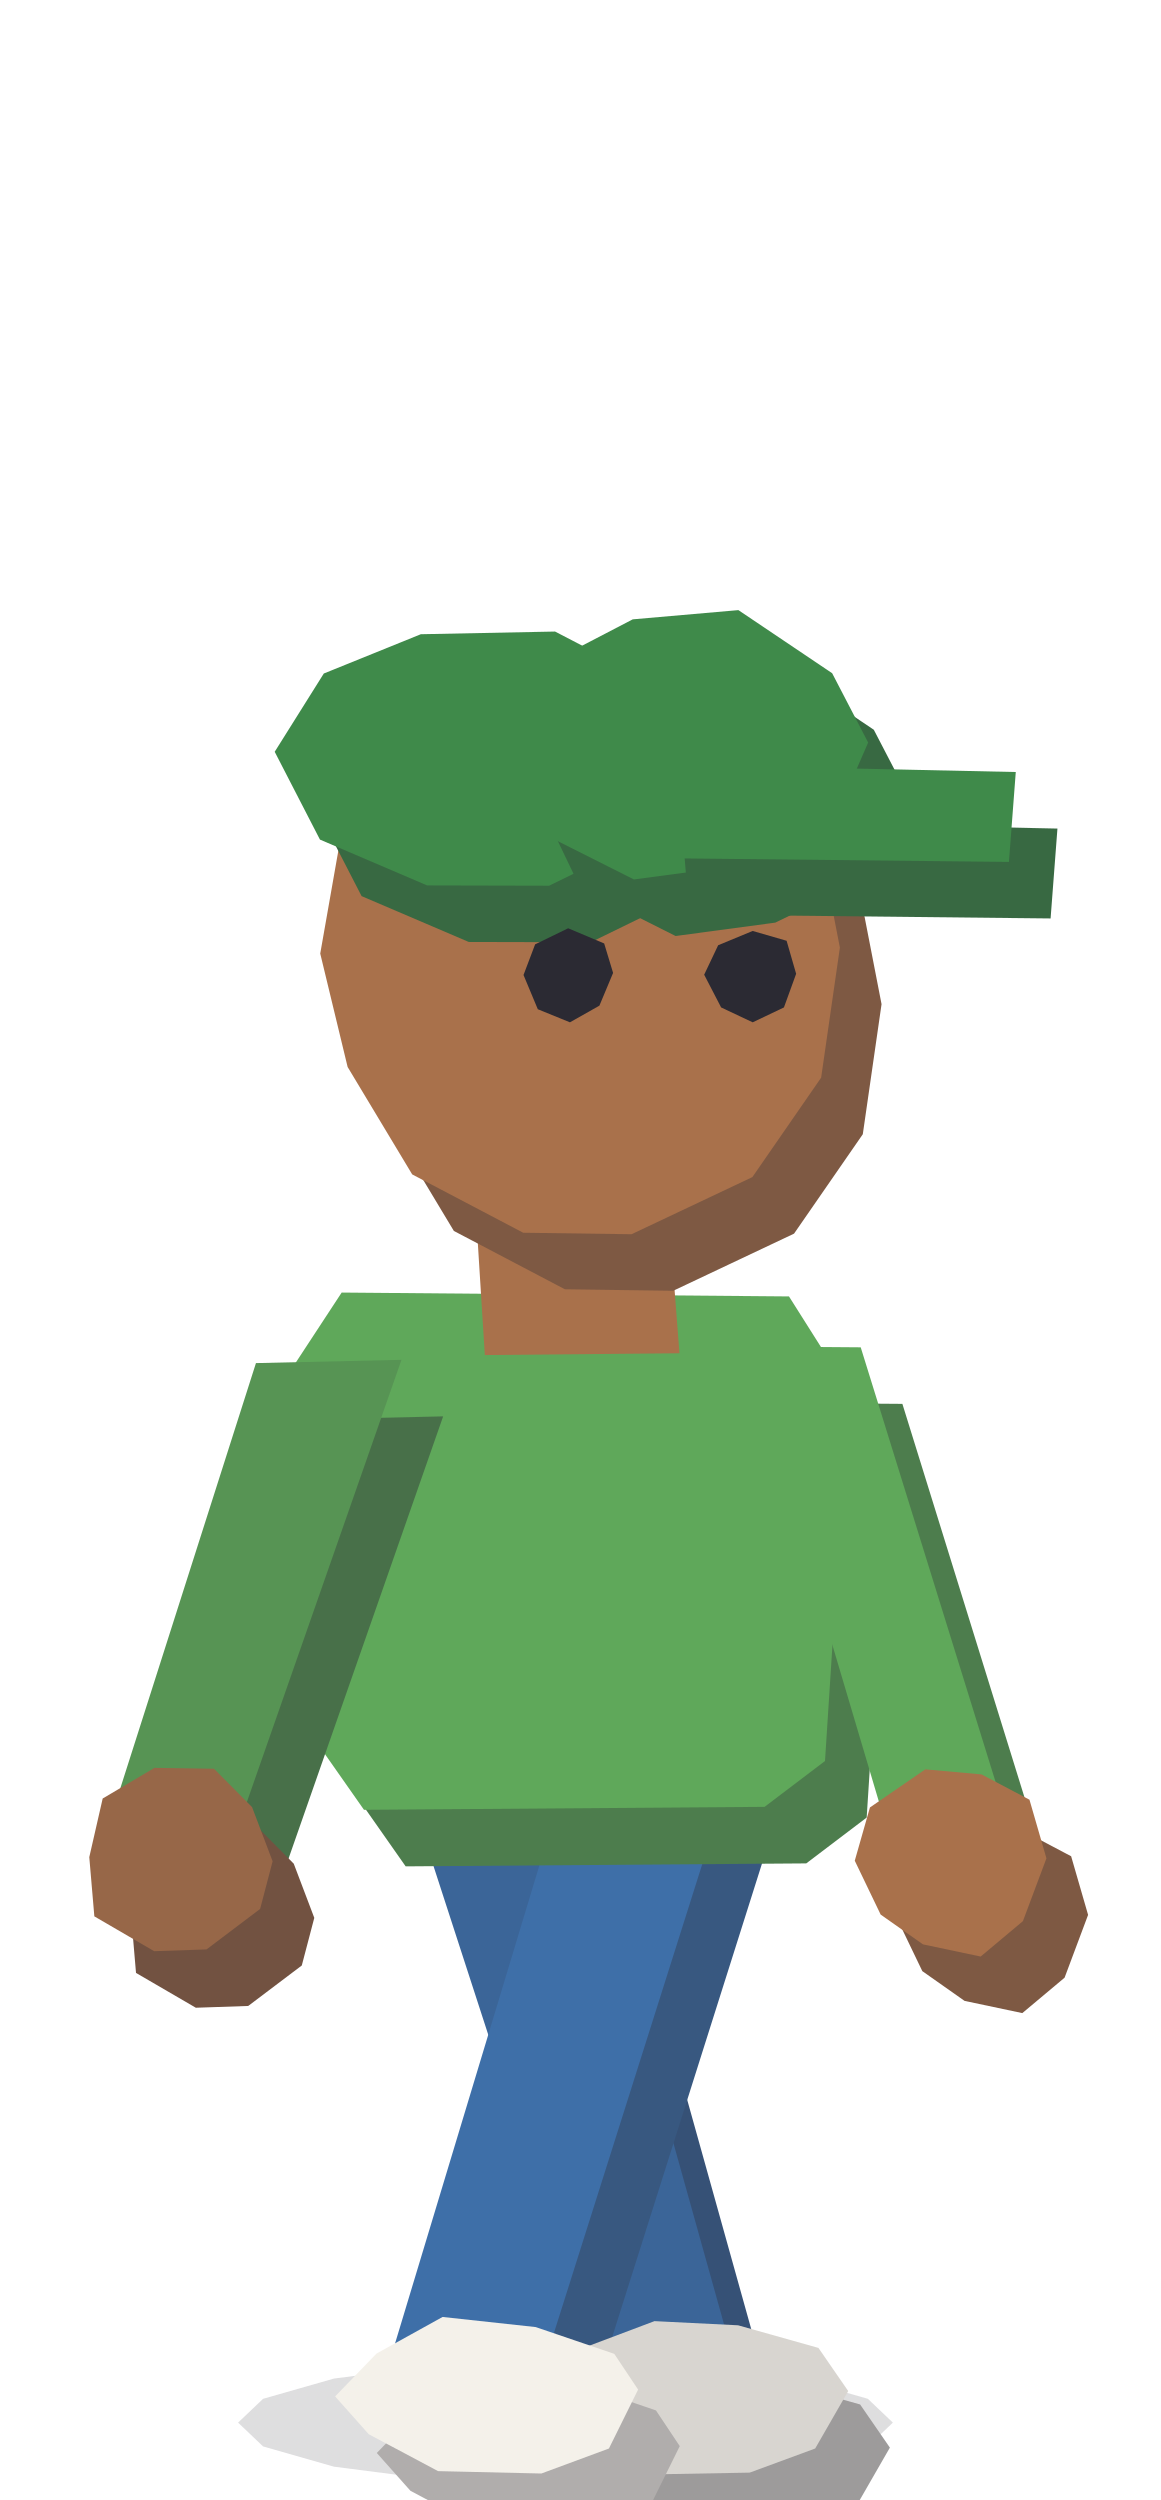
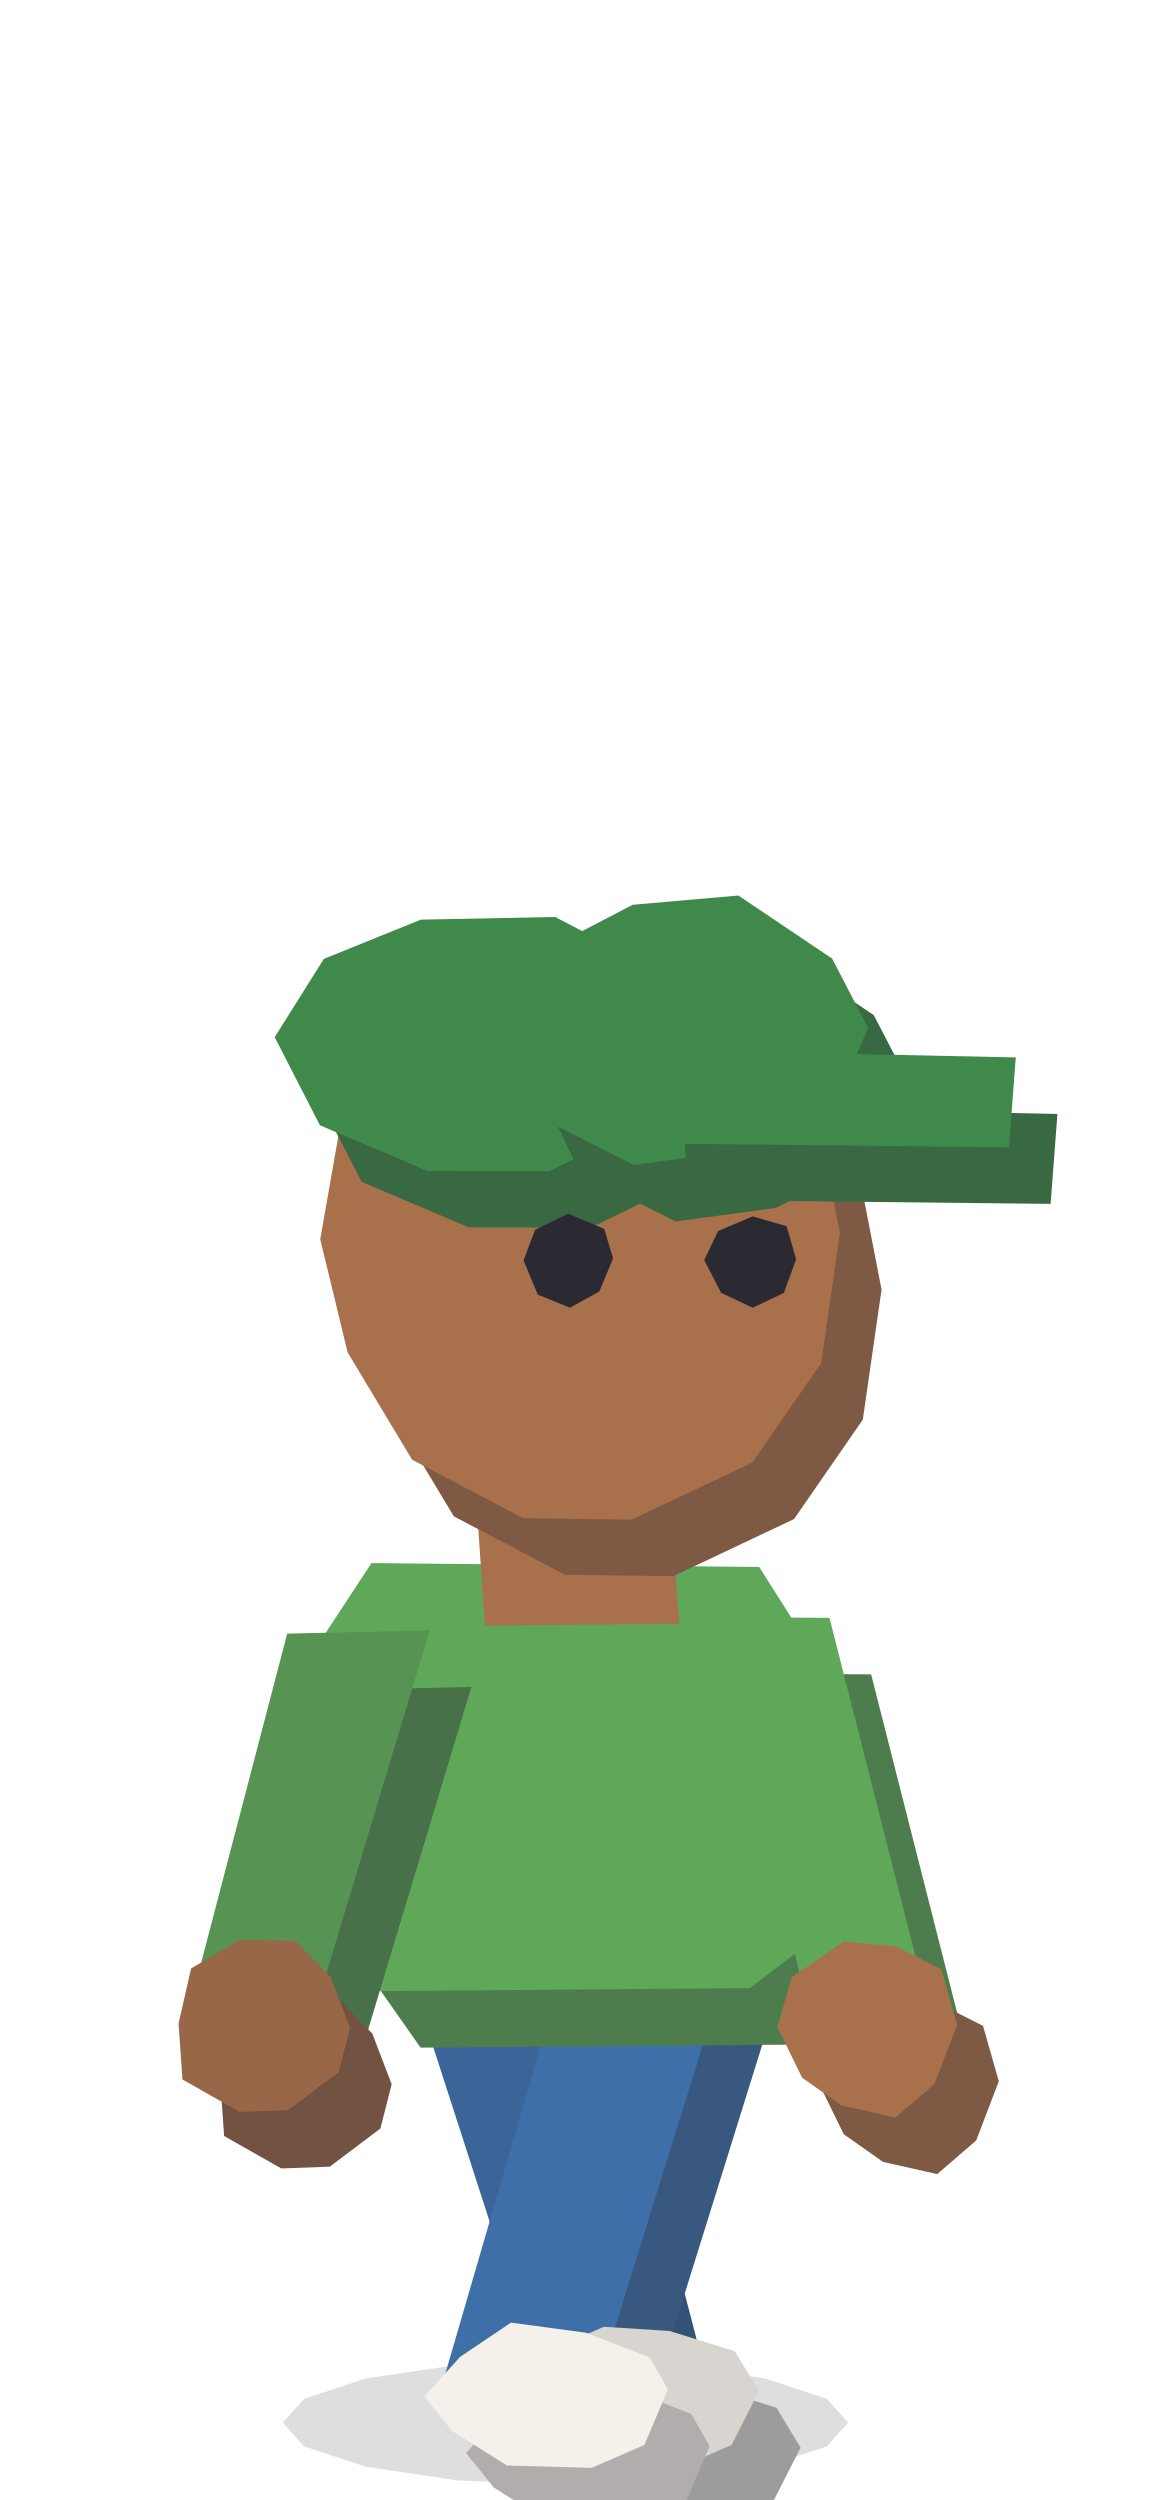
<svg xmlns="http://www.w3.org/2000/svg" width="117" height="252" viewBox="0 0 39 84">
-   <polygon points="30.00,81.40 29.16,82.20 26.78,82.88 23.21,83.34 19.00,83.50 14.79,83.34 11.22,82.88 8.84,82.20 8.00,81.40 8.84,80.60 11.22,79.92 14.79,79.46 19.00,79.30 23.21,79.46 26.78,79.92 29.16,80.60" fill="#2B2A33" opacity="0.16" />
-   <polygon points="14.83,61.10 20.33,60.67 26.32,82.12 21.59,81.93" fill="#365176" />
-   <polygon points="13.43,59.20 18.93,58.77 24.92,80.22 20.19,80.03" fill="#3B6598" />
-   <polygon points="20.54,61.21 26.13,60.95 19.41,82.19 14.26,82.01" fill="#385880" />
-   <polygon points="19.14,59.31 24.73,59.05 18.01,80.29 12.86,80.11" fill="#3E6FA8" />
-   <polygon points="29.90,82.24 28.79,84.17 26.59,84.98 23.30,85.04 20.84,84.14 19.81,82.17 20.79,80.87 23.39,79.89 26.20,80.03 28.90,80.79" fill="#9D9B9B" />
-   <polygon points="28.50,80.34 27.39,82.27 25.19,83.08 21.90,83.14 19.44,82.24 18.41,80.27 19.39,78.97 21.99,77.99 24.80,78.13 27.50,78.89" fill="#D8D5D0" />
-   <polygon points="22.84,82.19 21.86,84.17 19.59,85.01 16.12,84.93 13.79,83.69 12.66,82.42 14.05,80.98 16.27,79.75 19.40,80.09 22.04,80.99" fill="#B0ADAC" />
-   <polygon points="21.44,80.29 20.46,82.27 18.19,83.11 14.72,83.03 12.39,81.79 11.26,80.52 12.65,79.08 14.87,77.85 18.00,78.19 20.64,79.09" fill="#F4F1EA" />
-   <polygon points="12.88,45.33 27.91,45.46 29.92,48.64 29.12,61.07 27.09,62.61 13.63,62.71 12.13,60.57 10.75,48.58" fill="#4D7D4D" />
-   <polygon points="11.48,43.43 26.51,43.56 28.52,46.74 27.72,59.17 25.69,60.71 12.23,60.81 10.73,58.67 9.35,46.68" fill="#5FA85A" />
-   <polygon points="10.00,47.70 14.89,47.59 9.46,63.12 5.10,63.06" fill="#487049" />
-   <polygon points="8.60,45.80 13.49,45.69 8.06,61.22 3.70,61.16" fill="#579454" />
-   <polygon points="10.56,64.44 10.14,66.04 8.34,67.40 6.58,67.46 4.57,66.29 4.40,64.30 4.85,62.33 6.59,61.30 8.59,61.33 9.87,62.62" fill="#725241" />
-   <polygon points="9.16,62.54 8.74,64.14 6.94,65.50 5.18,65.56 3.17,64.39 3.00,62.40 3.45,60.43 5.19,59.40 7.19,59.43 8.47,60.72" fill="#976748" />
-   <polygon points="26.39,47.14 30.32,47.17 35.35,63.38 31.14,63.14" fill="#4D7D4D" />
-   <polygon points="24.99,45.24 28.92,45.27 33.95,61.48 29.74,61.24" fill="#5FA85A" />
-   <polygon points="36.56,64.34 35.77,66.45 34.35,67.64 32.41,67.23 30.99,66.23 30.12,64.42 30.63,62.63 32.49,61.35 34.38,61.52 35.99,62.37" fill="#7E5943" />
-   <polygon points="35.16,62.44 34.37,64.55 32.95,65.74 31.01,65.33 29.59,64.33 28.72,62.52 29.23,60.73 31.09,59.45 32.98,59.62 34.59,60.47" fill="#A9714B" />
-   <polygon points="15.83,38.18 22.30,38.60 22.83,45.47 16.29,45.53" fill="#A9714B" />
-   <polygon points="29.62,33.74 28.99,38.11 26.68,41.45 22.62,43.37 18.98,43.32 15.25,41.36 13.08,37.75 12.16,33.94 12.92,29.62 15.51,26.66 18.72,24.48 23.05,24.59 26.42,26.75 28.87,29.88" fill="#7E5943" />
-   <polygon points="28.22,31.84 27.59,36.21 25.28,39.55 21.22,41.47 17.58,41.42 13.85,39.46 11.68,35.85 10.76,32.04 11.52,27.72 14.11,24.76 17.32,22.58 21.65,22.69 25.02,24.85 27.47,27.98" fill="#A9714B" />
-   <polygon points="24.96,27.23 23.35,29.95 19.85,31.66 15.75,31.65 12.15,30.11 10.63,27.16 12.28,24.53 15.54,23.21 20.05,23.12 23.61,24.97" fill="#386942" />
-   <polygon points="23.56,25.33 21.95,28.05 18.45,29.76 14.35,29.75 10.75,28.21 9.23,25.26 10.88,22.63 14.14,21.31 18.65,21.22 22.21,23.07" fill="#3F8A4A" />
-   <polygon points="30.57,26.85 29.49,29.33 26.05,31.00 22.70,31.45 19.50,29.84 18.15,27.02 19.70,24.25 22.66,22.71 26.21,22.40 29.36,24.52" fill="#386942" />
-   <polygon points="29.17,24.95 28.09,27.43 24.65,29.10 21.30,29.55 18.10,27.94 16.75,25.12 18.30,22.35 21.26,20.81 24.81,20.50 27.96,22.62" fill="#3F8A4A" />
-   <polygon points="22.90,27.57 35.53,27.84 35.30,30.86 23.16,30.73" fill="#386942" />
-   <polygon points="21.50,25.67 34.13,25.94 33.90,28.96 21.76,28.83" fill="#3F8A4A" />
-   <polygon points="20.60,32.69 20.14,33.79 19.15,34.35 18.07,33.91 17.59,32.76 17.98,31.73 19.09,31.19 20.30,31.70" fill="#2B2A33" />
-   <polygon points="26.75,32.72 26.34,33.85 25.29,34.35 24.23,33.85 23.66,32.75 24.13,31.76 25.29,31.28 26.43,31.61" fill="#2B2A33" />
+   <polygon points="28.50,81.40 27.78,82.20 25.72,82.88 22.64,83.34 19.00,83.50 15.36,83.34 12.28,82.88 10.22,82.20 9.50,81.40 10.22,80.60 12.28,79.92 15.36,79.46 19.00,79.30 22.64,79.46 25.72,79.92 27.78,80.60" fill="#2B2A33" opacity="0.16" />
+   <polygon points="14.83,67.19 20.33,66.76 24.32,82.12 19.59,81.93" fill="#365176" />
+   <polygon points="13.43,65.29 18.93,64.86 22.92,80.22 18.19,80.03" fill="#3B6598" />
+   <polygon points="20.54,67.30 26.13,67.04 21.41,82.19 16.26,82.01" fill="#385880" />
+   <polygon points="19.14,65.40 24.73,65.14 20.01,80.29 14.86,80.11" fill="#3E6FA8" />
+   <polygon points="26.90,82.24 25.98,84.05 24.28,84.79 21.61,84.85 19.65,84.03 18.81,82.17 19.59,80.99 21.69,80.08 23.89,80.22 26.09,80.90" fill="#9D9B9B" />
+   <polygon points="25.50,80.34 24.58,82.15 22.88,82.89 20.21,82.95 18.25,82.13 17.41,80.27 18.19,79.09 20.29,78.18 22.49,78.32 24.69,79.00" fill="#D8D5D0" />
+   <polygon points="23.84,82.19 23.05,84.05 21.28,84.82 18.43,84.74 16.59,83.58 15.66,82.42 16.86,81.09 18.57,79.94 21.09,80.28 23.23,81.11" fill="#B0ADAC" />
+   <polygon points="22.44,80.29 21.65,82.15 19.88,82.92 17.03,82.84 15.19,81.68 14.26,80.52 15.46,79.19 17.17,78.04 19.69,78.38 21.83,79.21" fill="#F4F1EA" />
+   <polygon points="13.88,54.42 26.91,54.55 28.92,57.73 28.62,67.16 26.59,68.70 14.13,68.80 12.63,66.66 11.75,57.67" fill="#4D7D4D" />
+   <polygon points="12.48,52.52 25.51,52.65 27.52,55.83 27.22,65.26 25.19,66.80 12.73,66.90 11.23,64.76 10.35,55.77" fill="#5FA85A" />
+   <polygon points="11.05,56.79 15.84,56.68 12.21,68.72 7.95,68.65" fill="#487049" />
+   <polygon points="9.65,54.89 14.44,54.78 10.81,66.82 6.55,66.75" fill="#579454" />
+   <polygon points="13.16,70.03 12.78,71.52 11.08,72.80 9.45,72.86 7.53,71.77 7.40,69.89 7.82,68.04 9.45,67.08 11.33,67.11 12.51,68.33" fill="#725241" />
+   <polygon points="11.76,68.13 11.38,69.62 9.68,70.90 8.05,70.96 6.13,69.87 6.00,67.99 6.42,66.14 8.05,65.18 9.93,65.21 11.11,66.43" fill="#976748" />
+   <polygon points="25.44,56.23 29.27,56.26 32.50,68.97 28.39,68.73" fill="#4D7D4D" />
+   <polygon points="24.04,54.33 27.87,54.36 31.10,67.07 26.99,66.83" fill="#5FA85A" />
+   <polygon points="33.56,69.93 32.80,71.92 31.49,73.05 29.67,72.64 28.35,71.71 27.52,70.01 28.00,68.34 29.75,67.13 31.51,67.30 33.03,68.07" fill="#7E5943" />
+   <polygon points="32.16,68.03 31.40,70.02 30.09,71.15 28.27,70.74 26.95,69.81 26.12,68.11 26.60,66.44 28.35,65.23 30.11,65.40 31.63,66.17" fill="#A9714B" />
+   <polygon points="15.83,47.77 22.30,48.19 22.83,54.56 16.29,54.62" fill="#A9714B" />
+   <polygon points="29.62,43.33 28.99,47.70 26.68,51.04 22.62,52.96 18.98,52.91 15.25,50.95 13.08,47.34 12.16,43.54 12.92,39.21 15.51,36.26 18.72,34.07 23.05,34.18 26.42,36.34 28.87,39.47" fill="#7E5943" />
+   <polygon points="28.22,41.43 27.59,45.80 25.28,49.14 21.22,51.06 17.58,51.01 13.85,49.05 11.68,45.44 10.76,41.64 11.52,37.31 14.11,34.36 17.32,32.17 21.65,32.28 25.02,34.44 27.47,37.57" fill="#A9714B" />
+   <polygon points="24.96,36.82 23.35,39.54 19.85,41.25 15.75,41.24 12.15,39.71 10.63,36.75 12.28,34.12 15.54,32.80 20.05,32.71 23.61,34.56" fill="#386942" />
+   <polygon points="23.56,34.92 21.95,37.64 18.45,39.35 14.35,39.34 10.75,37.81 9.23,34.85 10.88,32.22 14.14,30.90 18.65,30.81 22.21,32.66" fill="#3F8A4A" />
+   <polygon points="30.57,36.44 29.49,38.92 26.05,40.59 22.70,41.04 19.50,39.43 18.15,36.61 19.70,33.84 22.66,32.30 26.21,31.99 29.36,34.11" fill="#386942" />
+   <polygon points="29.17,34.54 28.09,37.02 24.65,38.69 21.30,39.14 18.10,37.53 16.75,34.71 18.30,31.94 21.26,30.40 24.81,30.09 27.96,32.21" fill="#3F8A4A" />
+   <polygon points="22.90,37.16 35.53,37.43 35.30,40.45 23.16,40.32" fill="#386942" />
+   <polygon points="21.50,35.26 34.13,35.53 33.90,38.55 21.76,38.42" fill="#3F8A4A" />
+   <polygon points="20.60,42.28 20.14,43.39 19.15,43.94 18.07,43.50 17.59,42.35 17.98,41.32 19.09,40.78 20.30,41.29" fill="#2B2A33" />
+   <polygon points="26.75,42.31 26.34,43.44 25.29,43.94 24.23,43.44 23.66,42.34 24.13,41.36 25.29,40.87 26.43,41.20" fill="#2B2A33" />
</svg>
